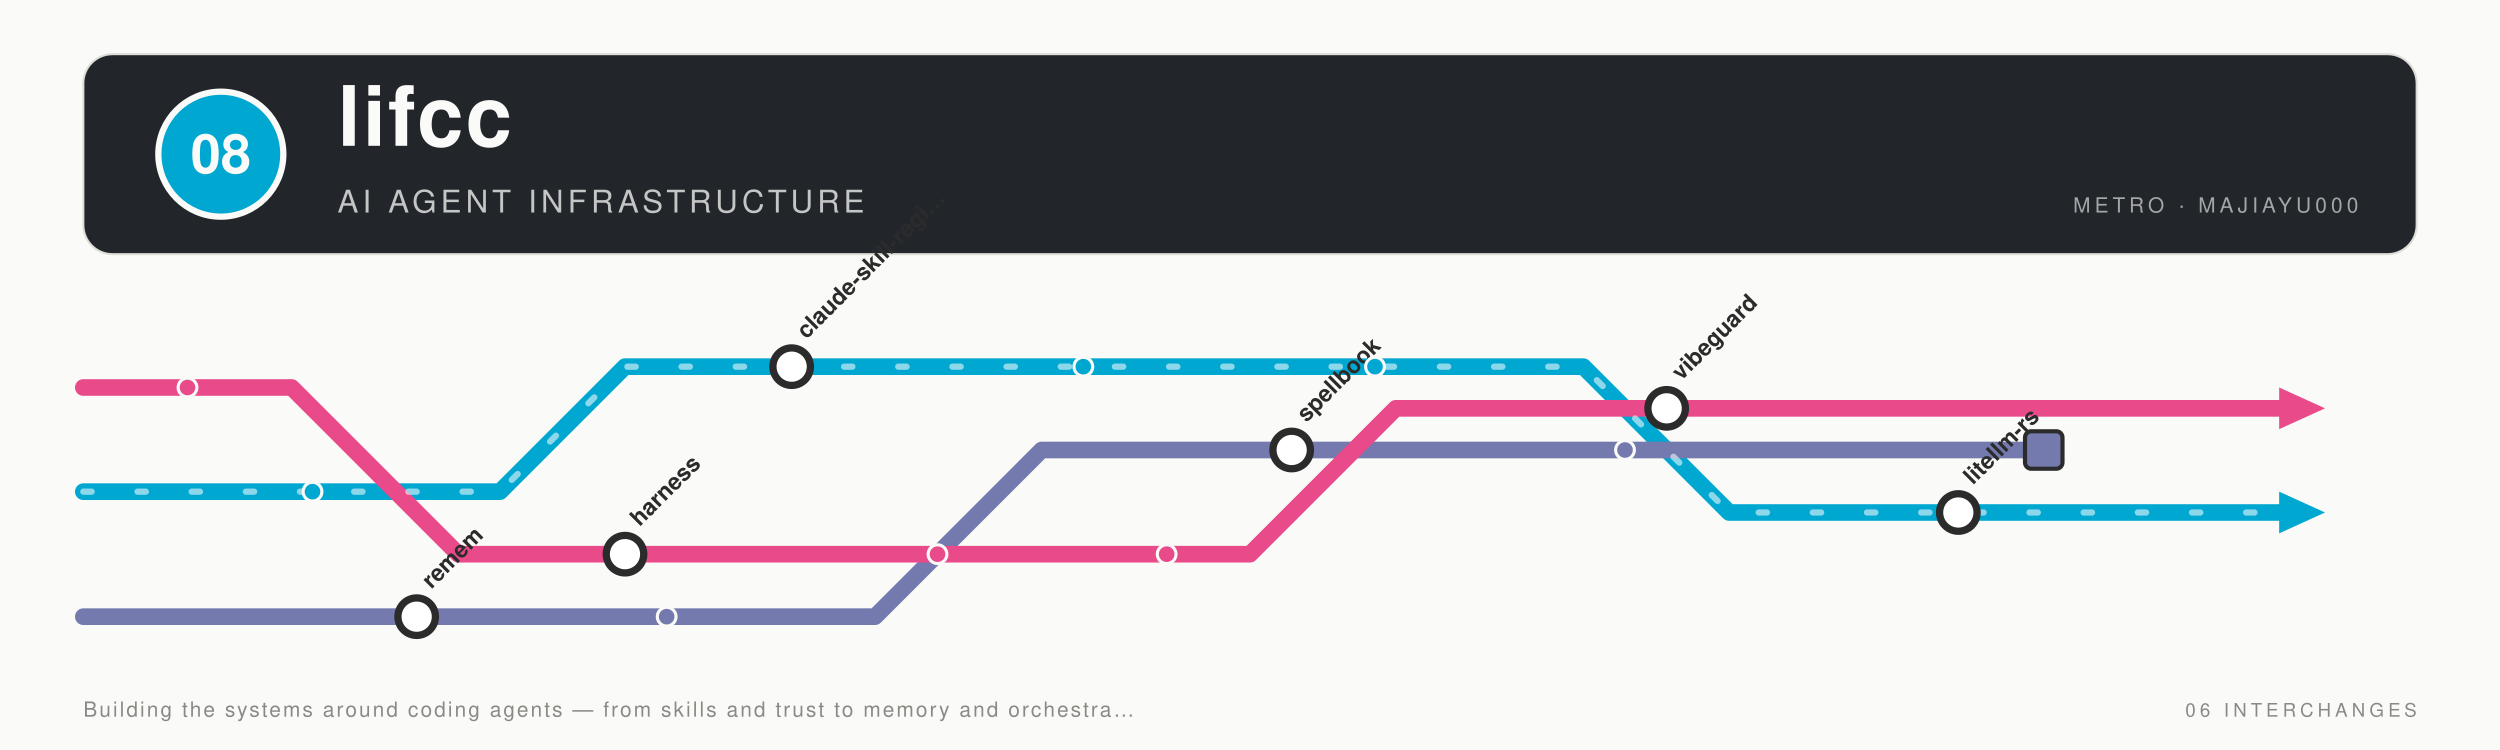
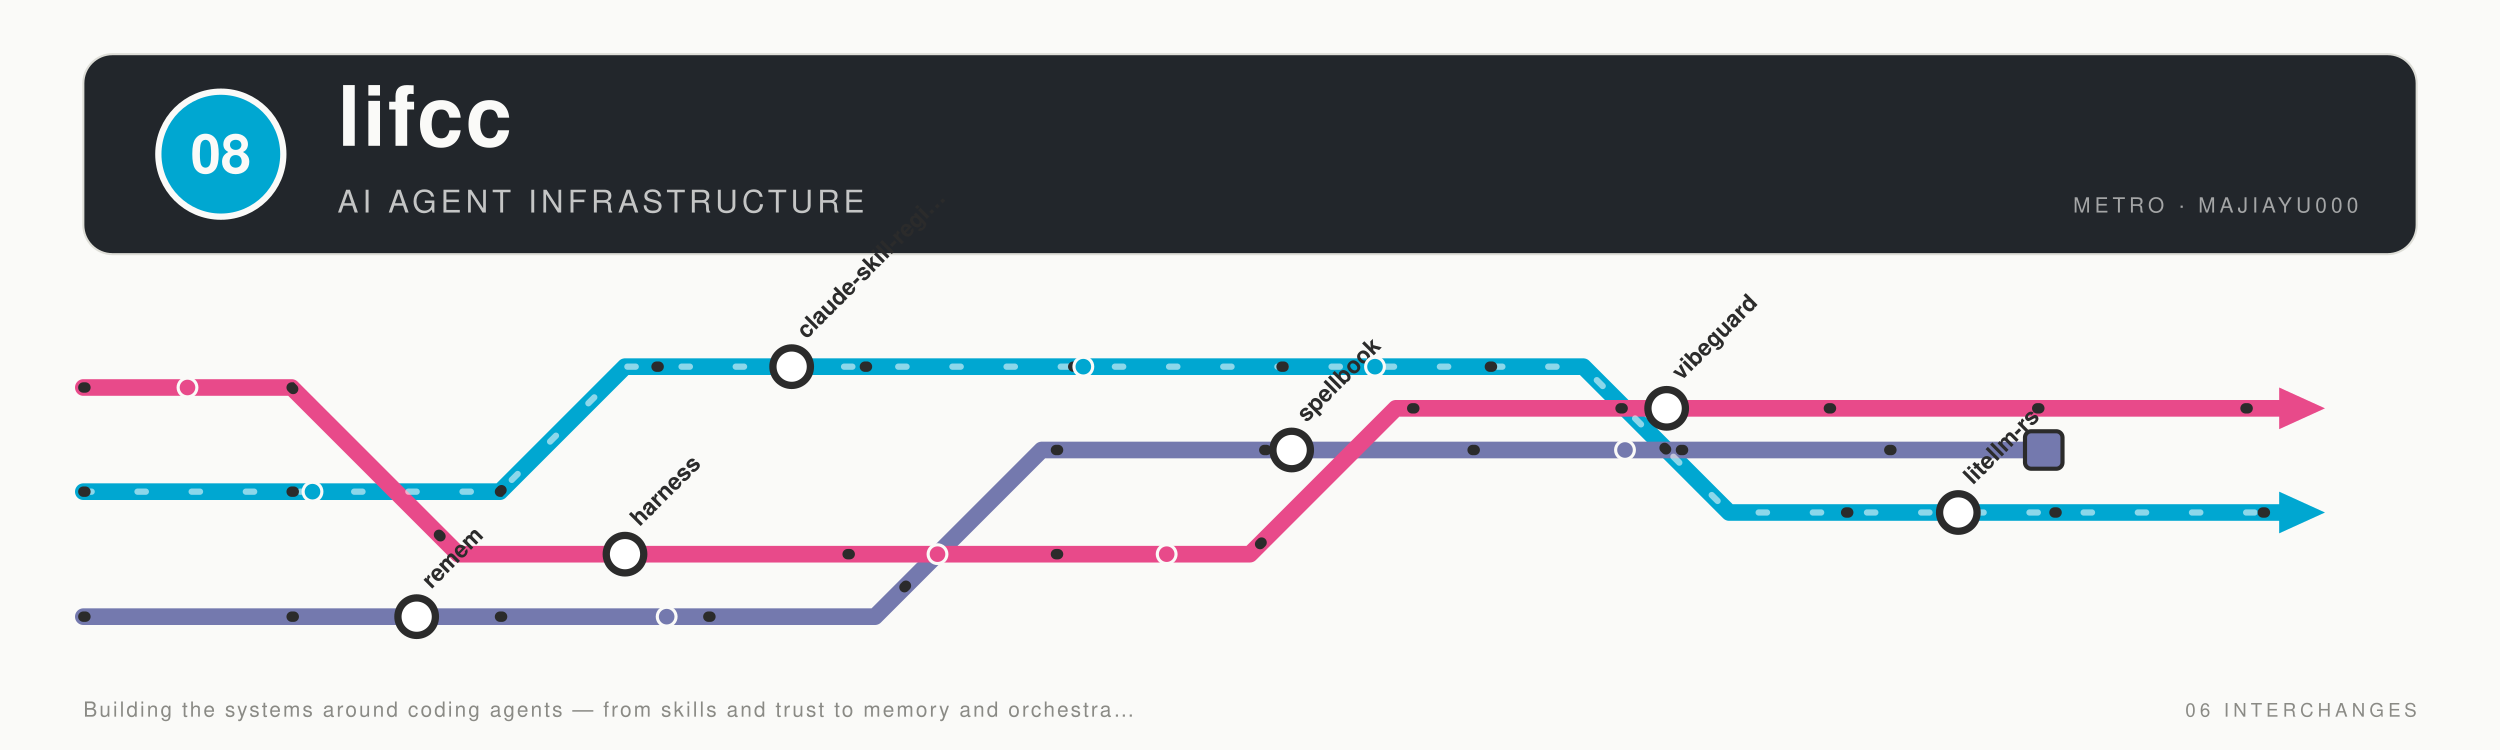
<svg xmlns="http://www.w3.org/2000/svg" width="1200" height="360" viewBox="0 0 1200 360" role="img" aria-label="lifcc metro map profile" data-mode="light">
  <style>
    .sans{font-family:Helvetica,Arial,sans-serif}
    .flow{stroke-dasharray:4 22;animation:flow 14s linear infinite}
-     @keyframes flow{to{stroke-dashoffset:-260}}
-     @media(prefers-reduced-motion:reduce){.flow{animation:none}}
+     .train{stroke-dasharray:1 99;animation:train 7s linear infinite}
+     @keyframes flow{to{stroke-dashoffset:-260}}@keyframes train{to{stroke-dashoffset:-100}}
+     @media(prefers-reduced-motion:reduce){.flow,.train{animation:none}}
  </style>
  <rect width="1200" height="360" fill="#FAFAF8" />
  <g class="sans">
    <rect x="40" y="26" width="1120" height="96" rx="14" fill="#22262B" />
    <rect x="40" y="26" width="1120" height="96" rx="14" fill="none" stroke="#DEDED8" />
    <circle cx="106" cy="74" r="30" fill="#00A7D1" />
    <circle cx="106" cy="74" r="30" fill="none" stroke="#FAFAF8" stroke-width="3" />
    <text x="106" y="83" text-anchor="middle" font-size="26" font-weight="900" fill="#FAFAF8">08</text>
    <text x="162" y="70" font-size="40" font-weight="900" letter-spacing="1" fill="#FAFAF8">lifcc</text>
    <text x="162" y="102" font-size="15" letter-spacing="2" fill="#FAFAF8" opacity=".75">AI AGENT INFRASTRUCTURE</text>
    <text x="1132" y="102" text-anchor="end" font-size="10" letter-spacing="2" fill="#FAFAF8" opacity=".6">METRO · MAJIAYU000</text>
  </g>
  <path d="M40 236H240L300 176H760L830 246H1094" fill="none" stroke="#00a7d1" stroke-width="8" stroke-linejoin="round" stroke-linecap="round" />
  <path d="M40 296H420L500 216H972" fill="none" stroke="#7479ae" stroke-width="8" stroke-linejoin="round" stroke-linecap="round" />
  <path d="M40 186H140L220 266H600L670 196H1094" fill="none" stroke="#e84a8a" stroke-width="8" stroke-linejoin="round" stroke-linecap="round" />
  <path class="flow" d="M40 236H240L300 176H760L830 246H1094" fill="none" stroke="#FFFFFF" stroke-width="3" stroke-linecap="round" opacity=".55" />
+   <path class="train" style="animation-duration:6.2s;animation-delay:-0.0s" pathLength="100" d="M40 236H240L300 176H760L830 246H1094" fill="none" stroke="#2B2B2B" stroke-width="5" stroke-linecap="round" />
+   <path class="train" style="animation-duration:7.3s;animation-delay:-1.7s" pathLength="100" d="M40 296H420L500 216H972" fill="none" stroke="#2B2B2B" stroke-width="5" stroke-linecap="round" />
+   <path class="train" style="animation-duration:8.4s;animation-delay:-3.4s" pathLength="100" d="M40 186H140L220 266H600L670 196H1094" fill="none" stroke="#2B2B2B" stroke-width="5" stroke-linecap="round" />
  <path d="M1094 236L1116 246L1094 256Z" fill="#00a7d1" />
  <path d="M1094 186L1116 196L1094 206Z" fill="#e84a8a" />
  <rect x="972" y="207" width="18" height="18" rx="3" fill="#7479ae" stroke="#2B2B2B" stroke-width="2" />
  <g class="sans">
    <circle cx="380" cy="176" r="9" fill="#FFFFFF" stroke="#2B2B2B" stroke-width="3.5" />
    <text transform="translate(387.0 163.0) rotate(-45)" font-size="11" font-weight="700" fill="#2B2B2B">claude-skill-regi…</text>
  </g>
  <g class="sans">
    <circle cx="620" cy="216" r="9" fill="#FFFFFF" stroke="#2B2B2B" stroke-width="3.5" />
    <text transform="translate(627.0 203.0) rotate(-45)" font-size="11" font-weight="700" fill="#2B2B2B">spellbook</text>
  </g>
  <g class="sans">
    <circle cx="940" cy="246" r="9" fill="#FFFFFF" stroke="#2B2B2B" stroke-width="3.5" />
    <text transform="translate(947.0 233.0) rotate(-45)" font-size="11" font-weight="700" fill="#2B2B2B">litellm-rs</text>
  </g>
  <g class="sans">
    <circle cx="300" cy="266" r="9" fill="#FFFFFF" stroke="#2B2B2B" stroke-width="3.5" />
    <text transform="translate(307.0 253.0) rotate(-45)" font-size="11" font-weight="700" fill="#2B2B2B">harness</text>
  </g>
  <g class="sans">
    <circle cx="800" cy="196" r="9" fill="#FFFFFF" stroke="#2B2B2B" stroke-width="3.5" />
    <text transform="translate(807.0 183.0) rotate(-45)" font-size="11" font-weight="700" fill="#2B2B2B">vibeguard</text>
  </g>
  <g class="sans">
    <circle cx="200" cy="296" r="9" fill="#FFFFFF" stroke="#2B2B2B" stroke-width="3.5" />
    <text transform="translate(207.0 283.0) rotate(-45)" font-size="11" font-weight="700" fill="#2B2B2B">remem</text>
  </g>
  <circle cx="150" cy="236" r="4.5" fill="#00a7d1" stroke="#FAFAF8" stroke-width="1.5" />
  <circle cx="520" cy="176" r="4.5" fill="#00a7d1" stroke="#FAFAF8" stroke-width="1.5" />
  <circle cx="320" cy="296" r="4.5" fill="#7479ae" stroke="#FAFAF8" stroke-width="1.5" />
  <circle cx="780" cy="216" r="4.5" fill="#7479ae" stroke="#FAFAF8" stroke-width="1.5" />
  <circle cx="90" cy="186" r="4.5" fill="#e84a8a" stroke="#FAFAF8" stroke-width="1.5" />
  <circle cx="450" cy="266" r="4.5" fill="#e84a8a" stroke="#FAFAF8" stroke-width="1.5" />
  <circle cx="660" cy="176" r="4.5" fill="#00a7d1" stroke="#FAFAF8" stroke-width="1.5" />
  <circle cx="560" cy="266" r="4.5" fill="#e84a8a" stroke="#FAFAF8" stroke-width="1.5" />
  <text x="40" y="344" class="sans" font-size="10" letter-spacing="1" fill="#8A8A85">Building the systems around coding agents — from skills and trust to memory and orchestra…</text>
  <text x="1160" y="344" text-anchor="end" class="sans" font-size="9" letter-spacing="2" fill="#8A8A85">06 INTERCHANGES</text>
</svg>
